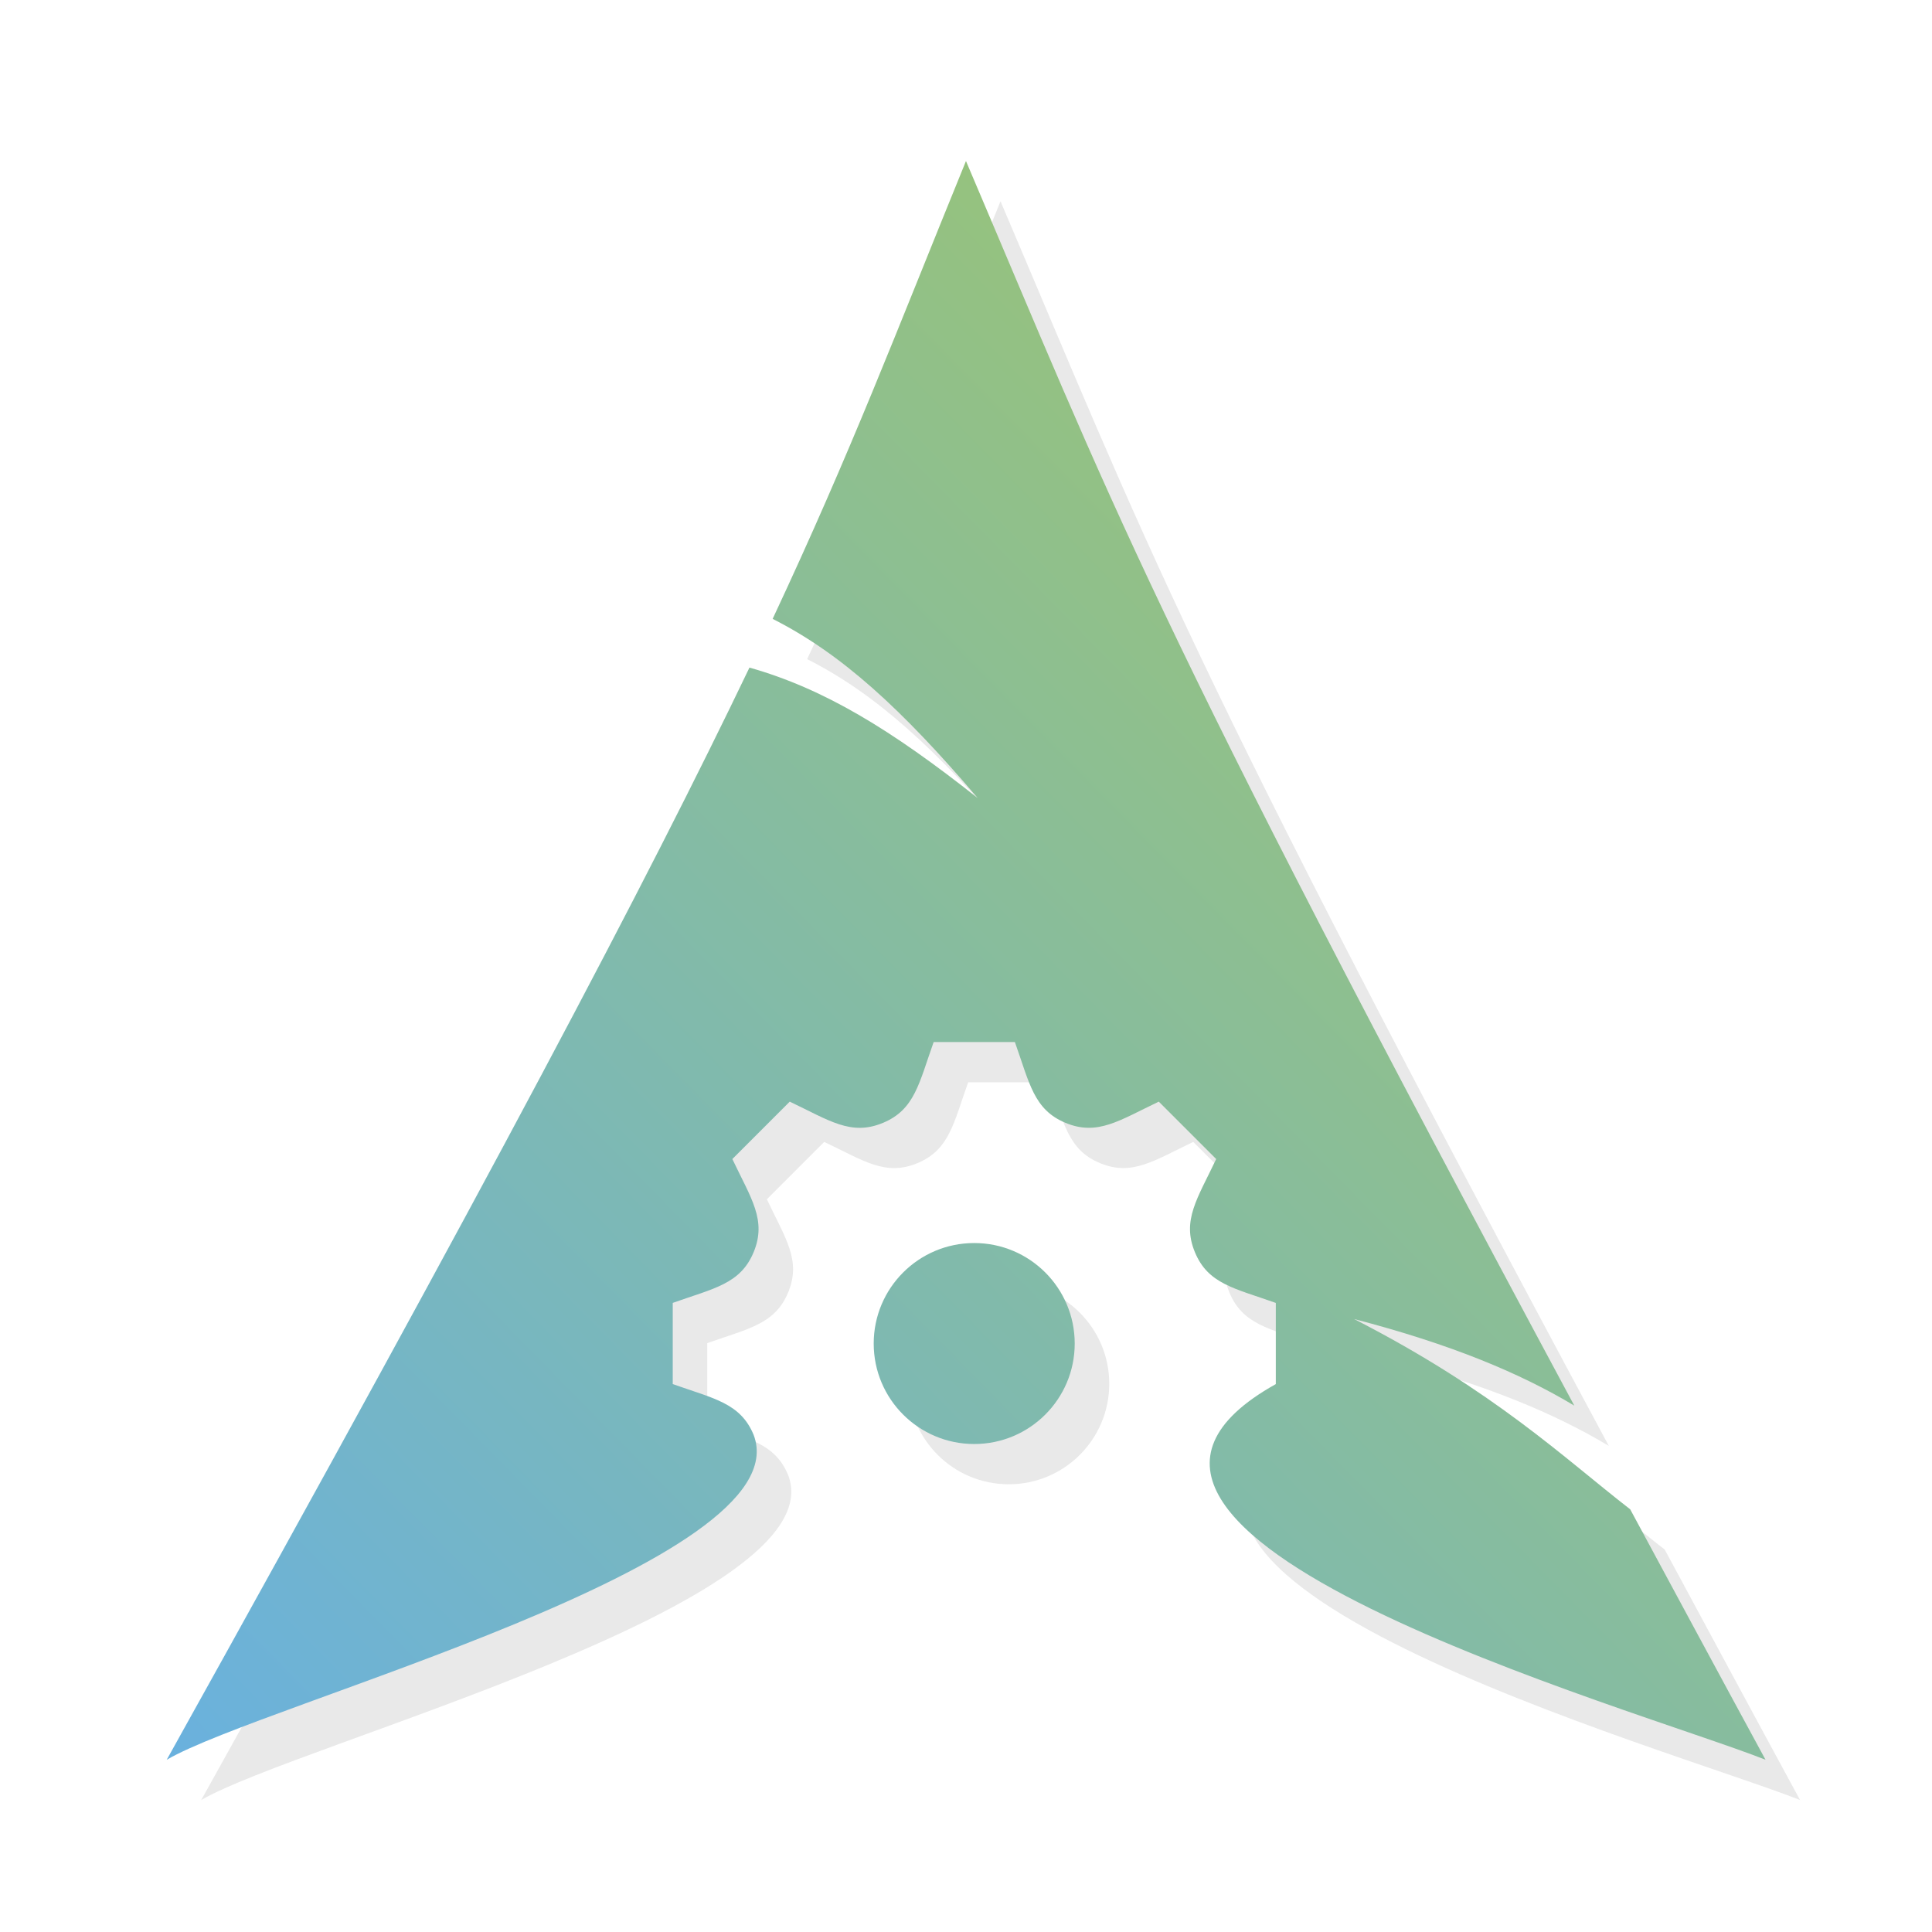
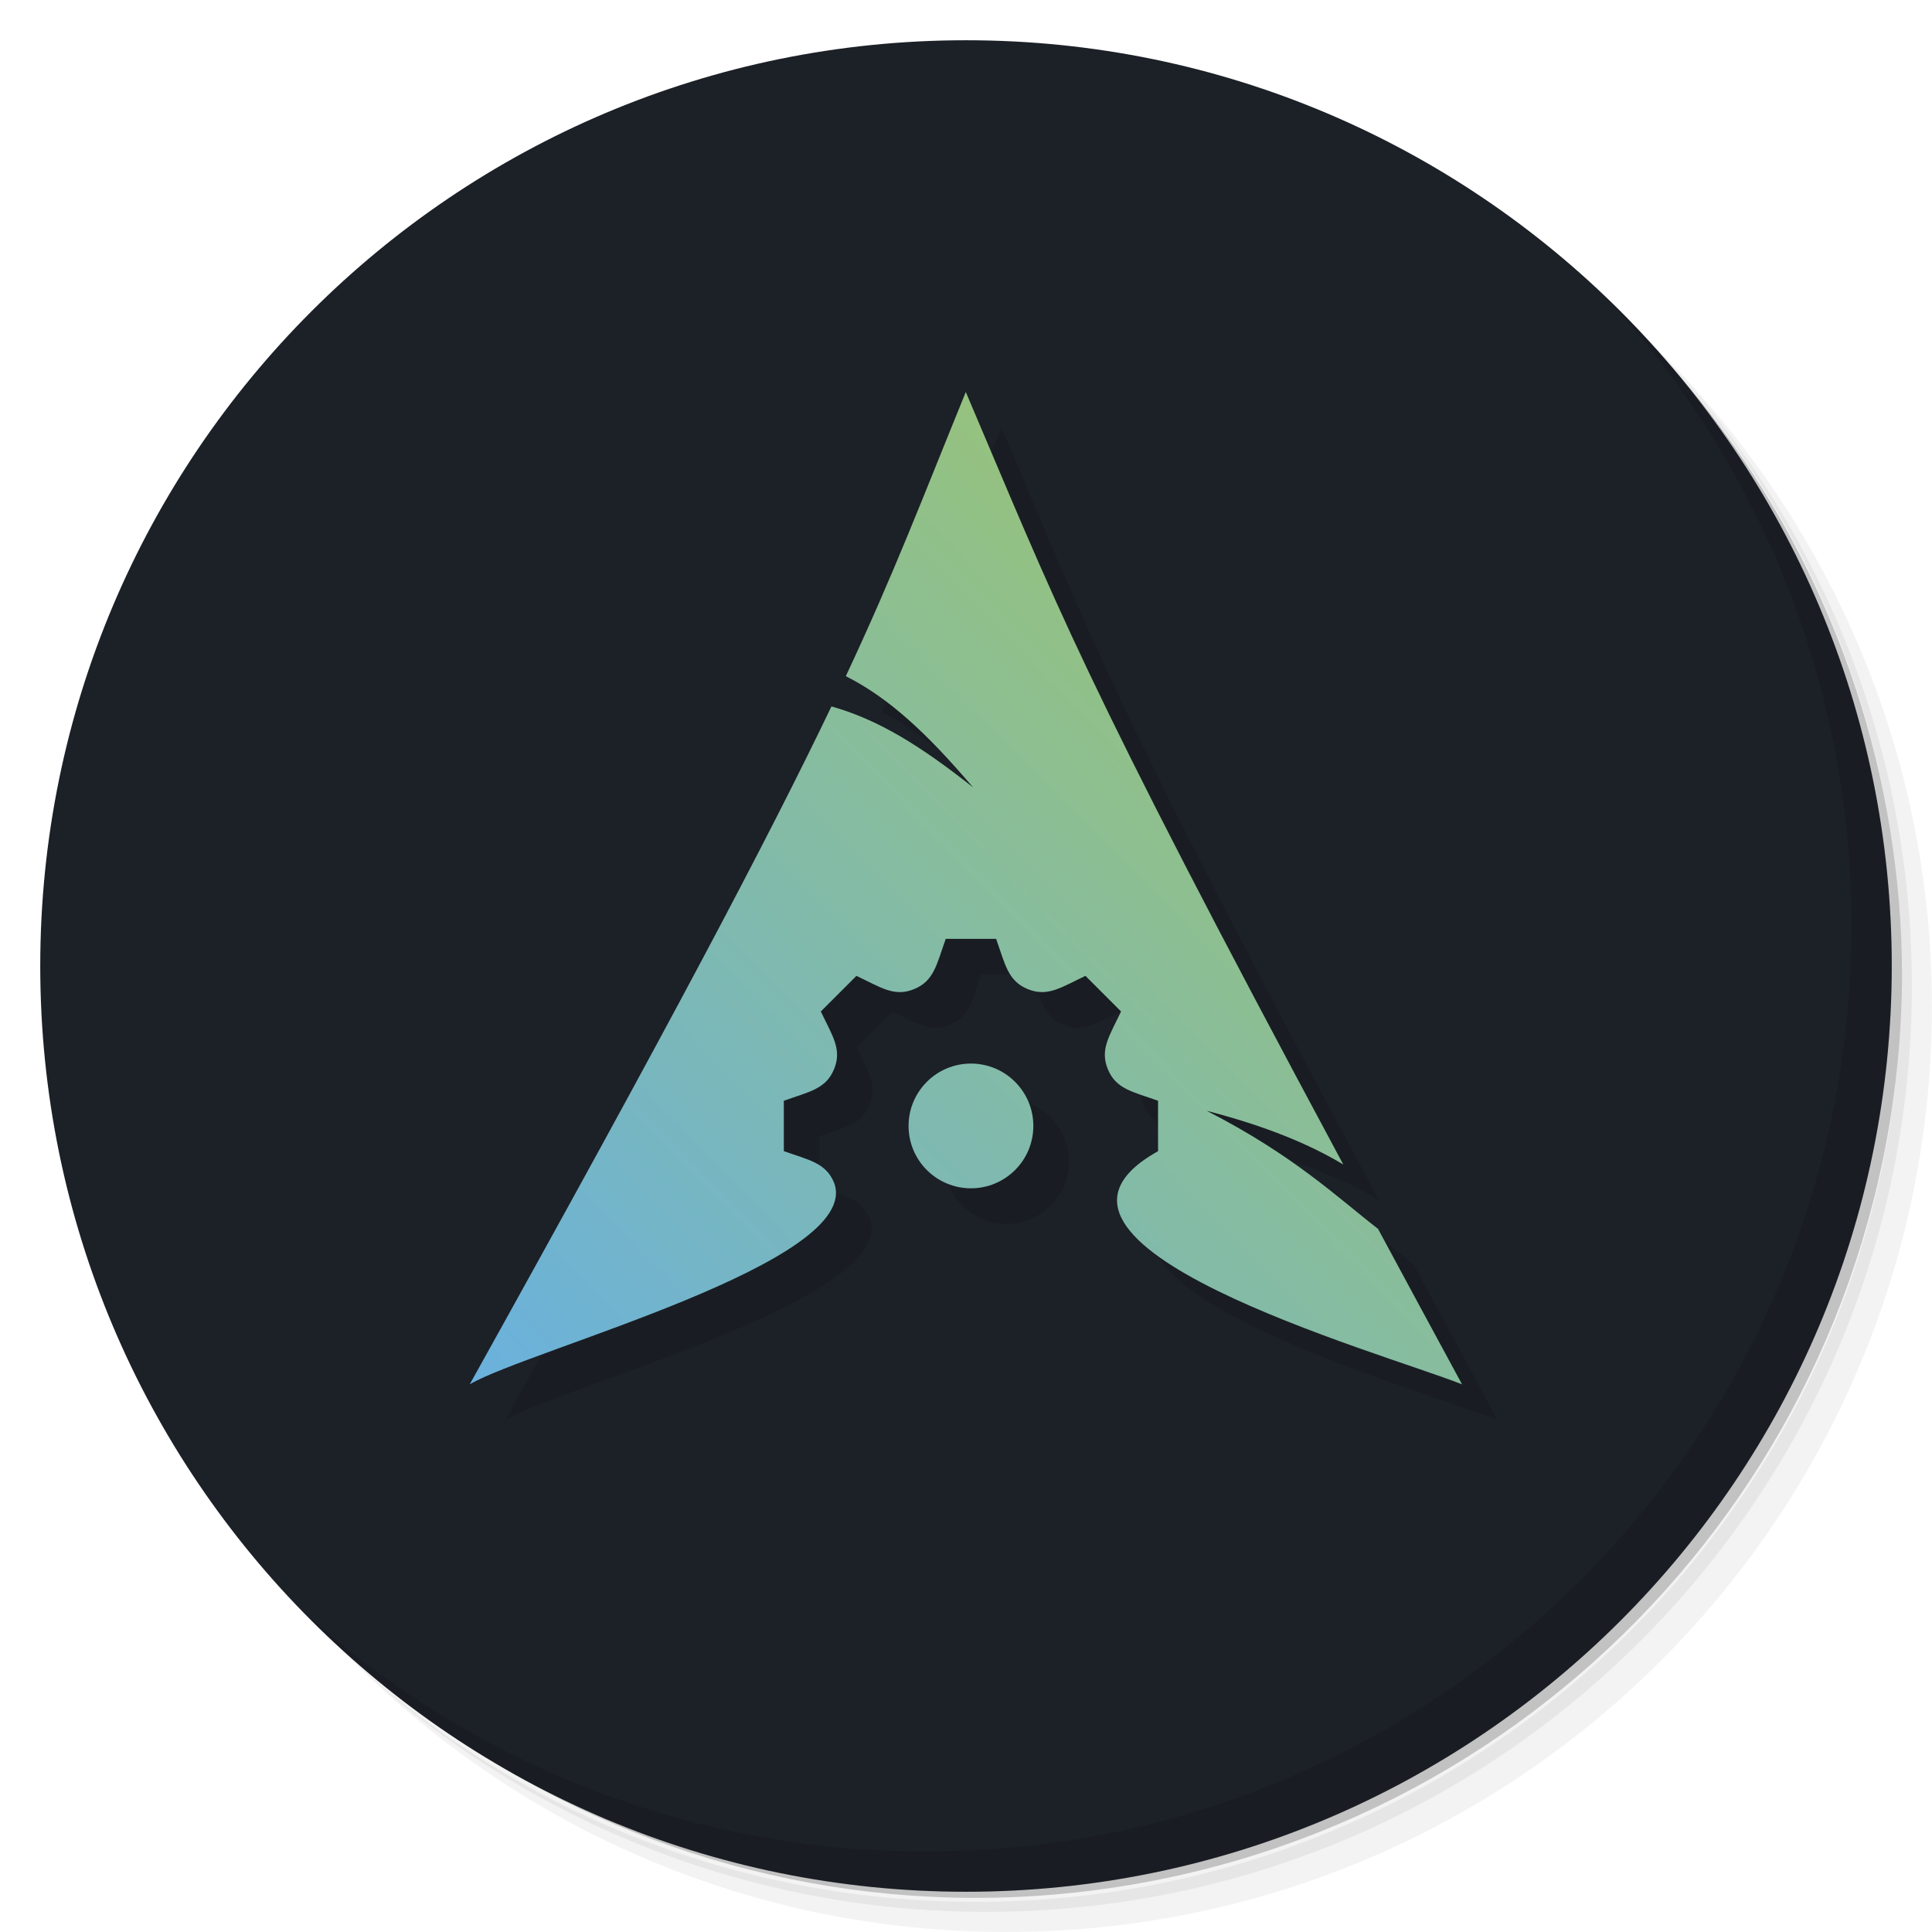
- <svg xmlns="http://www.w3.org/2000/svg" xmlns:xlink="http://www.w3.org/1999/xlink" height="48" width="48" version="1.1" id="svg12">
-   <defs id="defs16">
-     <linearGradient xlink:href="#linearGradient1303" id="linearGradient1305" x1="-15.251" y1="194.955" x2="139.775" y2="42.714" gradientUnits="userSpaceOnUse" gradientTransform="matrix(0.2390611,0,0,0.2390109,2.487068,2.348382)" />
+ <svg xmlns="http://www.w3.org/2000/svg" xmlns:xlink="http://www.w3.org/1999/xlink" viewBox="0 0 48 48" version="1.1" id="svg45">
+   <defs id="defs7">
+     <linearGradient id="linearGradient3764" x1="1" x2="47" gradientUnits="userSpaceOnUse" gradientTransform="matrix(0,-1,1,0,-1.5e-6,48)">
+       <stop style="stop-color:#1791d1;stop-opacity:1" id="stop2" />
+       <stop offset="1" style="stop-color:#19a0e3;stop-opacity:1" id="stop4" />
+     </linearGradient>
+     <linearGradient xlink:href="#linearGradient1303" id="linearGradient1305" x1="-15.251" y1="194.955" x2="139.775" y2="42.714" gradientUnits="userSpaceOnUse" gradientTransform="matrix(0.1483793,0,0,0.1483482,10.64334,8.713909)" />
    <linearGradient id="linearGradient1303">
      <stop style="stop-color:#62aeef;stop-opacity:1;" offset="0" id="stop1299" />
      <stop style="stop-color:#98c379;stop-opacity:1" offset="1" id="stop1301" />
    </linearGradient>
  </defs>
-   <path id="path1122" style="fill:#1a1a1a;fill-opacity:1;stroke-width:0.239;opacity:0.1" d="m 24.857,5 v 8.953e-4 c -1.768,4.334 -2.834,7.17 -4.803,11.375 1.713,0.865 3.211,2.243 5.095,4.452 C 23.007,19.134 21.337,18.112 19.478,17.586 16.958,22.843 13.011,30.33 5,44.721 7.375,43.328 20.8,39.822 19.581,36.647 19.252,35.855 18.59,35.749 17.571,35.387 V 33.37 c 1.021,-0.363 1.681,-0.467 2.01,-1.26 0.33,-0.794 -0.064,-1.335 -0.529,-2.314 l 1.426,-1.426 c 0.983,0.467 1.521,0.858 2.314,0.528 h 4.91e-4 c 0.793,-0.329 0.897,-0.989 1.261,-2.009 h 2.018 c 0.365,1.025 0.468,1.681 1.26,2.009 h 4.91e-4 c 0.795,0.33 1.34,-0.065 2.315,-0.528 l 1.426,1.426 c -0.466,0.982 -0.858,1.521 -0.529,2.314 v 4.91e-4 c 0.328,0.791 0.979,0.894 2.01,1.26 v 2.017 c -6.669,3.726 8.916,8.047 12.167,9.333 -1.225,-2.254 -2.318,-4.287 -3.362,-6.222 -1.644,-1.274 -3.359,-2.932 -6.858,-4.727 2.405,0.625 4.126,1.345 5.469,2.151 C 29.356,16.166 28.496,13.541 24.857,5 Z m 0.205,26.883 c -1.379,0 -2.497,1.118 -2.497,2.497 0,1.379 1.118,2.496 2.497,2.496 1.379,0 2.497,-1.117 2.497,-2.496 0,-1.379 -1.118,-2.497 -2.497,-2.497 z" />
-   <path id="path53" style="fill:url(#linearGradient1305);fill-opacity:1;stroke-width:0.239" d="m 23.999,4 v 8.953e-4 c -1.768,4.334 -2.834,7.17 -4.803,11.375 1.713,0.865 3.211,2.243 5.095,4.452 C 22.149,18.134 20.48,17.112 18.62,16.586 16.1,21.843 12.153,29.33 4.142,43.721 6.517,42.328 19.943,38.822 18.723,35.647 18.394,34.855 17.732,34.749 16.714,34.387 V 32.37 c 1.021,-0.363 1.681,-0.467 2.01,-1.26 0.33,-0.794 -0.064,-1.335 -0.529,-2.314 l 1.426,-1.426 c 0.983,0.467 1.521,0.858 2.314,0.528 h 4.91e-4 c 0.793,-0.329 0.897,-0.989 1.261,-2.009 h 2.018 c 0.365,1.025 0.468,1.681 1.26,2.009 h 4.91e-4 c 0.795,0.33 1.34,-0.065 2.315,-0.528 l 1.426,1.426 c -0.466,0.982 -0.858,1.521 -0.529,2.314 v 4.91e-4 c 0.328,0.791 0.979,0.894 2.01,1.26 v 2.017 c -6.669,3.726 8.916,8.047 12.167,9.333 -1.225,-2.254 -2.318,-4.287 -3.362,-6.222 -1.644,-1.274 -3.359,-2.932 -6.858,-4.727 2.405,0.625 4.126,1.345 5.469,2.151 C 28.498,15.166 27.638,12.541 23.999,4 Z m 0.205,26.883 c -1.379,0 -2.497,1.118 -2.497,2.497 0,1.379 1.118,2.496 2.497,2.496 1.379,0 2.497,-1.117 2.497,-2.496 0,-1.379 -1.118,-2.497 -2.497,-2.497 z" />
+   <g id="g15">
+     <path d="m 36.31 5 c 5.859 4.062 9.688 10.831 9.688 18.5 c 0 12.426 -10.07 22.5 -22.5 22.5 c -7.669 0 -14.438 -3.828 -18.5 -9.688 c 1.037 1.822 2.306 3.499 3.781 4.969 c 4.085 3.712 9.514 5.969 15.469 5.969 c 12.703 0 23 -10.298 23 -23 c 0 -5.954 -2.256 -11.384 -5.969 -15.469 c -1.469 -1.475 -3.147 -2.744 -4.969 -3.781 z m 4.969 3.781 c 3.854 4.113 6.219 9.637 6.219 15.719 c 0 12.703 -10.297 23 -23 23 c -6.081 0 -11.606 -2.364 -15.719 -6.219 c 4.16 4.144 9.883 6.719 16.219 6.719 c 12.703 0 23 -10.298 23 -23 c 0 -6.335 -2.575 -12.06 -6.719 -16.219 z" style="opacity:0.05" id="path9" />
+     <path d="m 41.28 8.781 c 3.712 4.085 5.969 9.514 5.969 15.469 c 0 12.703 -10.297 23 -23 23 c -5.954 0 -11.384 -2.256 -15.469 -5.969 c 4.113 3.854 9.637 6.219 15.719 6.219 c 12.703 0 23 -10.298 23 -23 c 0 -6.081 -2.364 -11.606 -6.219 -15.719 z" style="opacity:0.1" id="path11" />
+     <path d="m 31.25 2.375 c 8.615 3.154 14.75 11.417 14.75 21.13 c 0 12.426 -10.07 22.5 -22.5 22.5 c -9.708 0 -17.971 -6.135 -21.12 -14.75 a 23 23 0 0 0 44.875 -7 a 23 23 0 0 0 -16 -21.875 z" style="opacity:0.2" id="path13" />
+   </g>
+   <g id="g19">
+     <path d="m 24 1 c 12.703 0 23 10.297 23 23 c 0 12.703 -10.297 23 -23 23 -12.703 0 -23 -10.297 -23 -23 0 -12.703 10.297 -23 23 -23 z" style="fill:#1c2027;fill-opacity:1" id="path17" />
+   </g>
+   <g id="g43">
+     <path d="m 40.03 7.531 c 3.712 4.084 5.969 9.514 5.969 15.469 0 12.703 -10.297 23 -23 23 c -5.954 0 -11.384 -2.256 -15.469 -5.969 4.178 4.291 10.01 6.969 16.469 6.969 c 12.703 0 23 -10.298 23 -23 0 -6.462 -2.677 -12.291 -6.969 -16.469 z" style="opacity:0.1" id="path41" />
+   </g>
+   <path id="path1459" style="fill:#191d23;fill-opacity:1;stroke-width:0.148" d="m 24.88,10.624 v 5.63e-4 c -1.098,2.69 -1.759,4.45 -2.981,7.06 1.063,0.537 1.993,1.392 3.162,2.763 -1.329,-1.051 -2.365,-1.686 -3.519,-2.012 -1.564,3.263 -4.014,7.91 -8.986,16.842 1.474,-0.864 9.807,-3.04 9.05,-5.011 -0.204,-0.492 -0.615,-0.557 -1.247,-0.782 V 28.233 c 0.633,-0.225 1.043,-0.29 1.247,-0.782 0.205,-0.493 -0.04,-0.829 -0.328,-1.436 l 0.885,-0.885 c 0.61,0.29 0.944,0.533 1.436,0.328 h 3.06e-4 c 0.492,-0.204 0.557,-0.614 0.782,-1.247 h 1.252 c 0.226,0.636 0.291,1.043 0.782,1.247 h 3.05e-4 c 0.494,0.205 0.832,-0.041 1.437,-0.328 l 0.885,0.885 c -0.289,0.609 -0.532,0.944 -0.328,1.436 v 3.01e-4 c 0.203,0.491 0.608,0.555 1.247,0.782 v 1.252 c -4.139,2.313 5.534,4.995 7.552,5.793 -0.76,-1.399 -1.439,-2.661 -2.087,-3.862 -1.021,-0.791 -2.085,-1.82 -4.257,-2.934 1.493,0.388 2.561,0.835 3.394,1.335 C 27.673,17.554 27.139,15.925 24.88,10.624 Z m 0.128,16.685 c -0.856,0 -1.55,0.694 -1.55,1.55 0,0.856 0.694,1.549 1.55,1.549 0.856,0 1.55,-0.694 1.55,-1.549 0,-0.856 -0.694,-1.55 -1.55,-1.55 z" />
+   <path id="path53" style="fill:url(#linearGradient1305);fill-opacity:1;stroke-width:0.148" d="m 23.995,9.739 v 5.63e-4 c -1.098,2.69 -1.759,4.45 -2.981,7.06 1.063,0.537 1.993,1.392 3.162,2.763 -1.329,-1.051 -2.365,-1.686 -3.519,-2.012 -1.564,3.263 -4.014,7.91 -8.986,16.842 1.474,-0.864 9.807,-3.04 9.05,-5.011 -0.204,-0.492 -0.615,-0.557 -1.247,-0.782 v -1.252 c 0.633,-0.225 1.043,-0.29 1.247,-0.782 0.205,-0.493 -0.04,-0.829 -0.328,-1.436 l 0.885,-0.885 c 0.61,0.29 0.944,0.533 1.436,0.328 h 3.06e-4 c 0.492,-0.204 0.557,-0.614 0.782,-1.247 h 1.252 c 0.226,0.636 0.291,1.043 0.782,1.247 h 3.05e-4 c 0.494,0.205 0.832,-0.041 1.437,-0.328 l 0.885,0.885 c -0.289,0.609 -0.532,0.944 -0.328,1.436 v 3.01e-4 c 0.203,0.491 0.608,0.555 1.247,0.782 v 1.252 c -4.139,2.313 5.534,4.995 7.552,5.793 -0.76,-1.399 -1.439,-2.661 -2.087,-3.862 -1.021,-0.791 -2.085,-1.82 -4.257,-2.934 1.493,0.388 2.561,0.835 3.394,1.335 C 26.788,16.669 26.254,15.04 23.995,9.739 Z m 0.128,16.685 c -0.856,0 -1.55,0.694 -1.55,1.55 0,0.856 0.694,1.549 1.55,1.549 0.856,0 1.55,-0.694 1.55,-1.549 0,-0.856 -0.694,-1.55 -1.55,-1.55 z" />
</svg>
